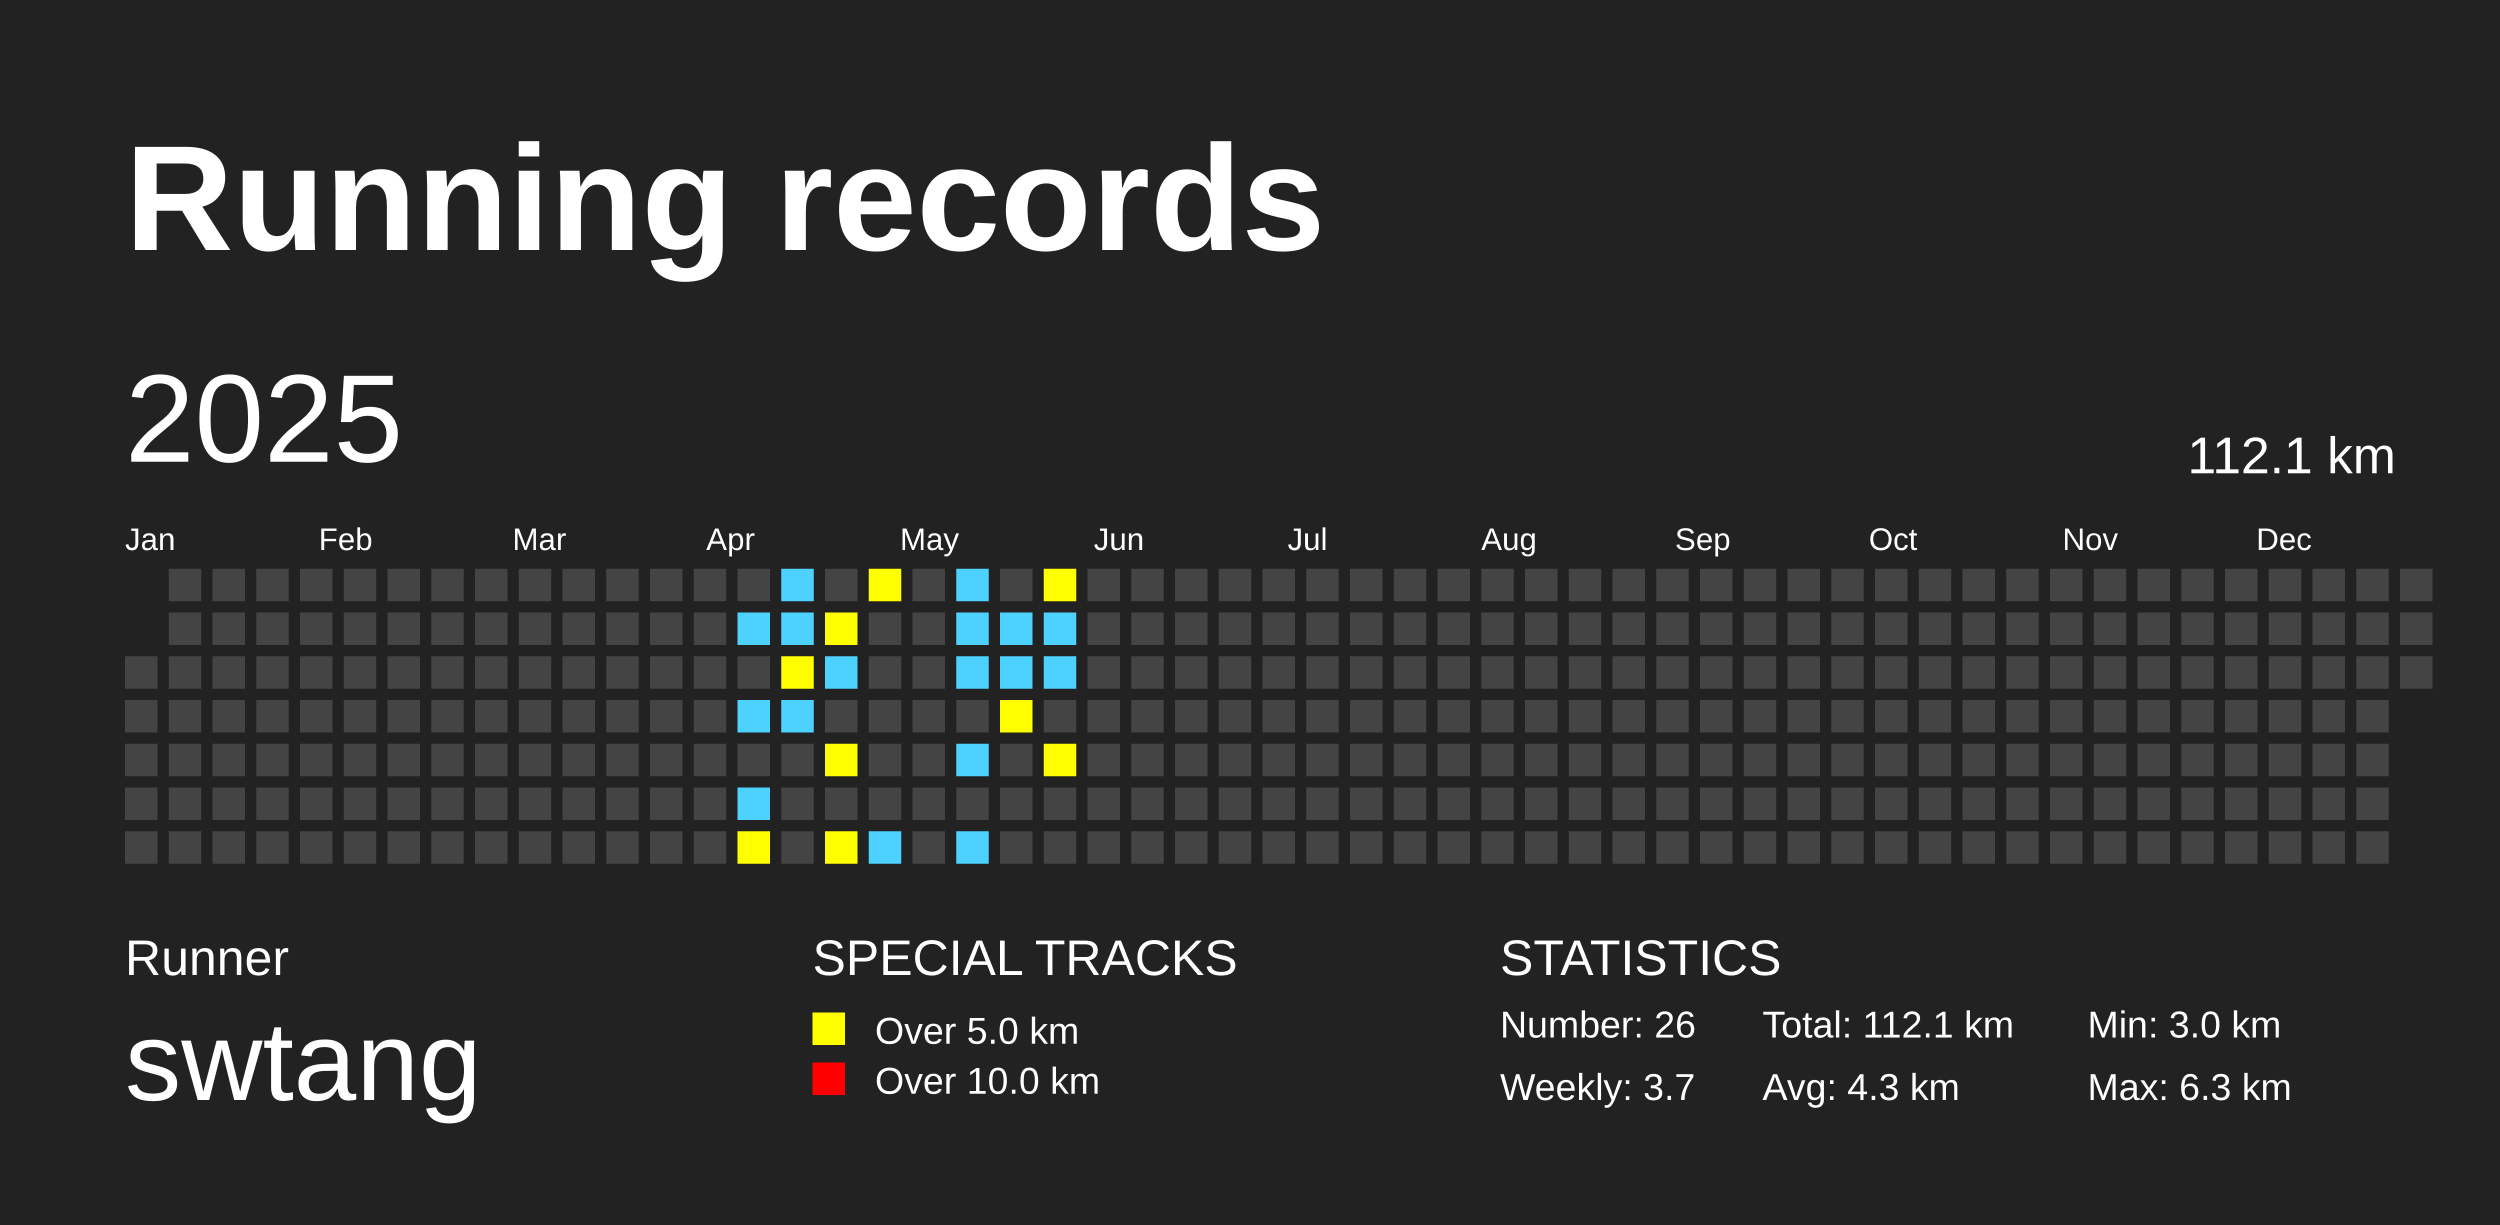
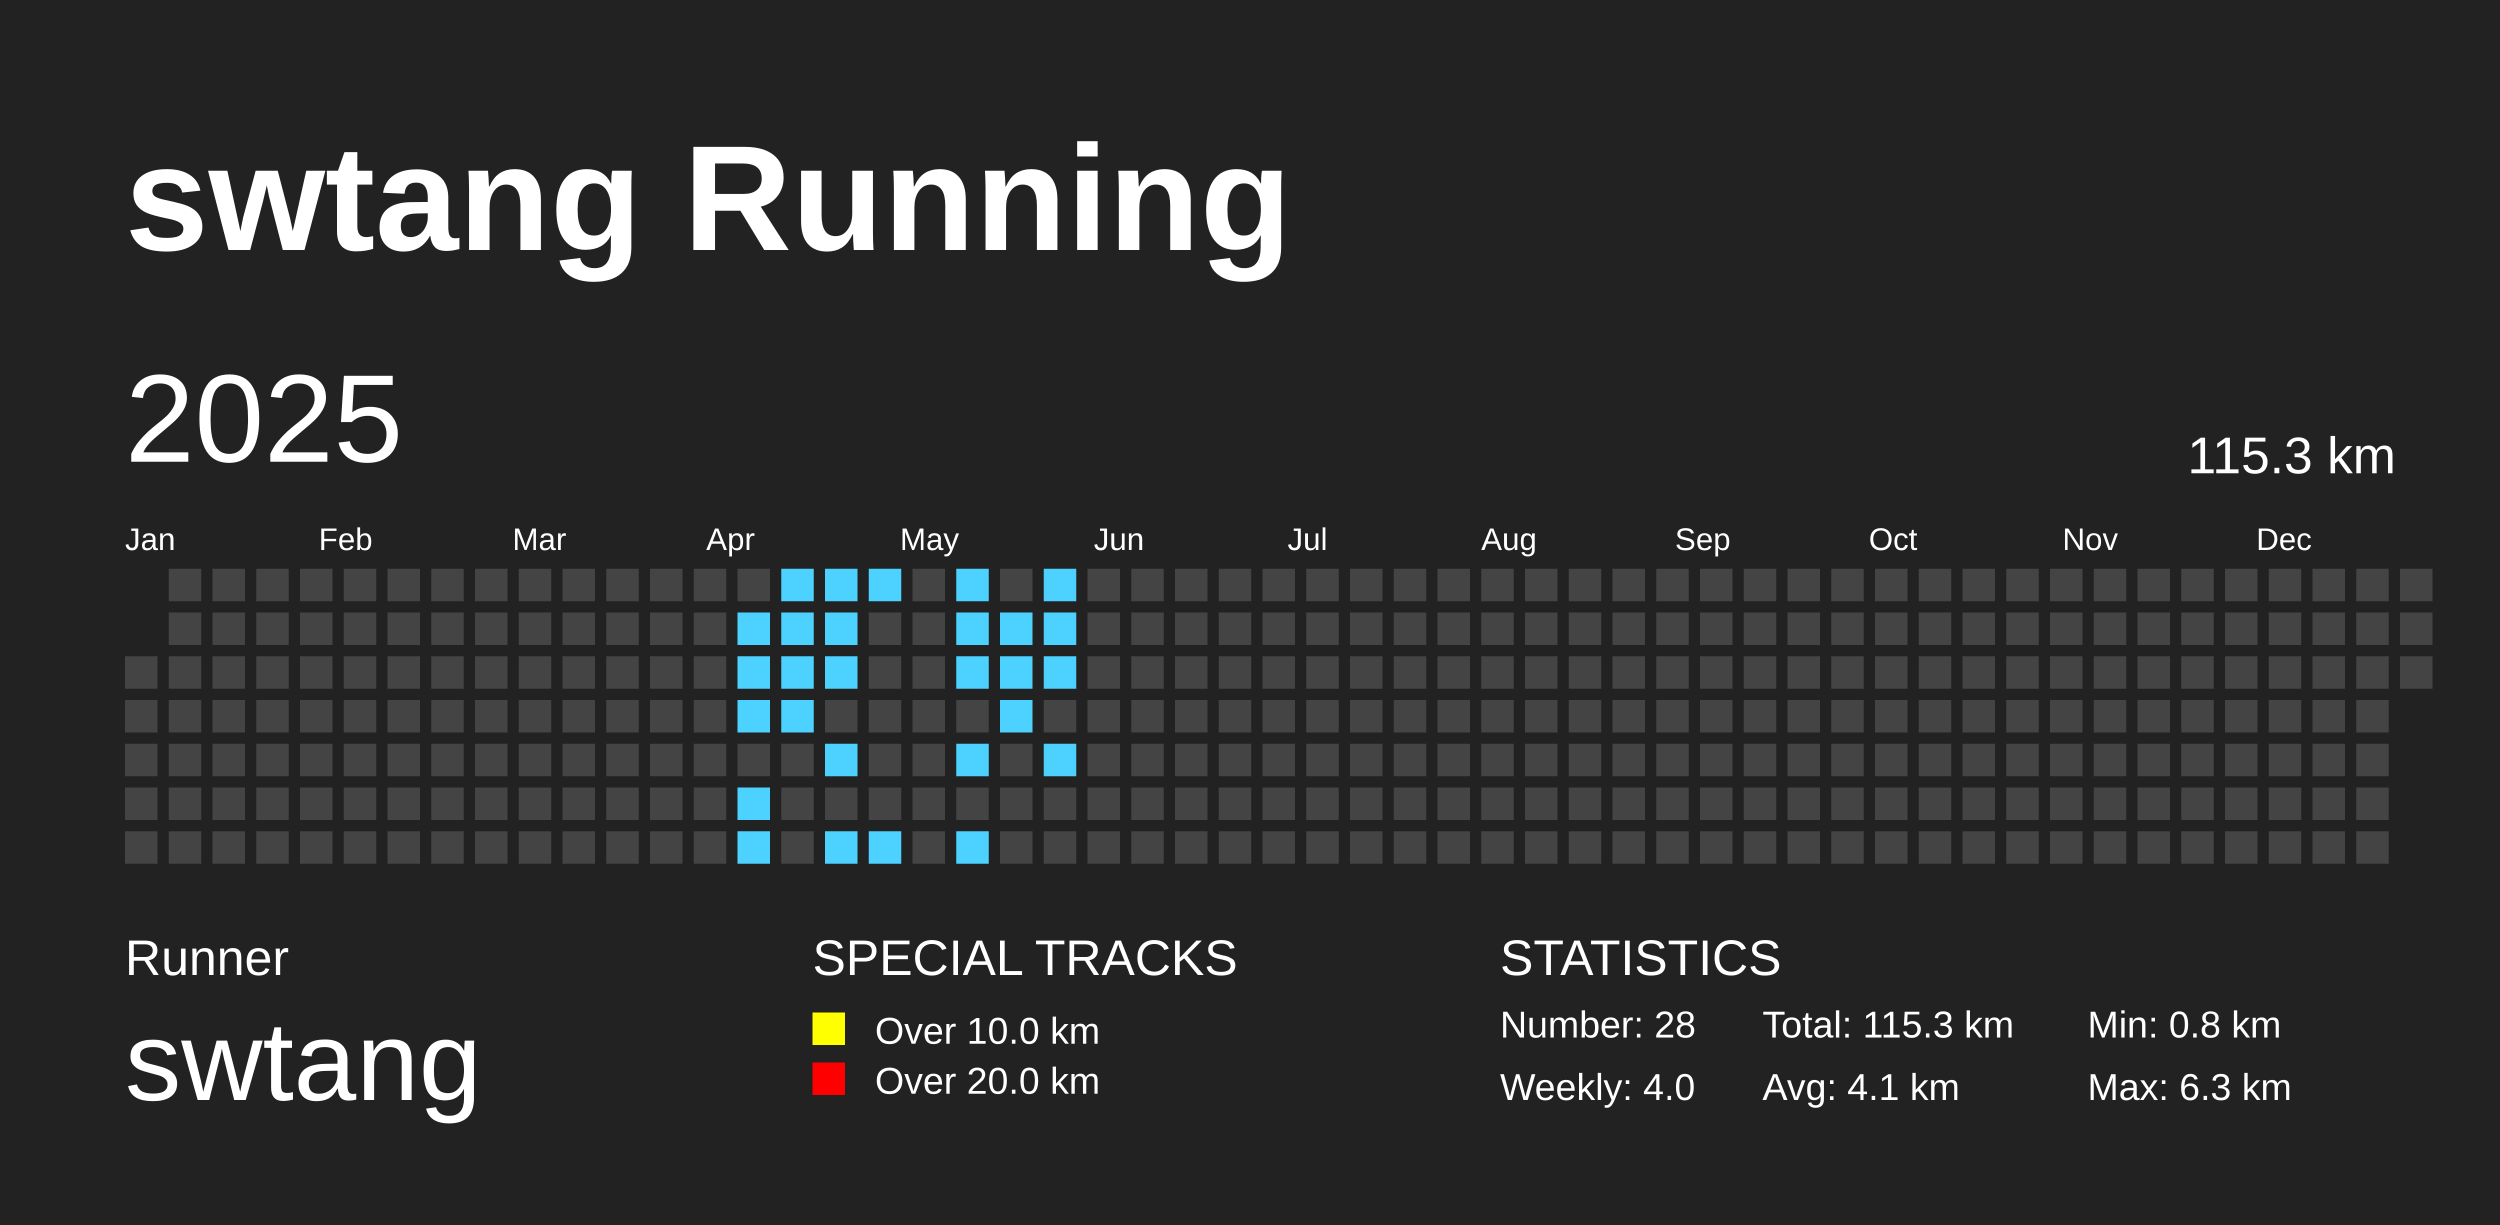
<svg xmlns="http://www.w3.org/2000/svg" baseProfile="full" height="98mm" version="1.1" viewBox="0,0,200,98" width="200mm">
  <defs />
  <rect fill="#222222" height="98" width="200" x="0" y="0" />
-   <text fill="#FFFFFF" style="font-size:12px; font-family:Arial; font-weight:bold;" x="10" y="20">Running records</text>
+   <text fill="#FFFFFF" style="font-size:12px; font-family:Arial; font-weight:bold;" x="10" y="20">swtang Running</text>
  <text fill="#FFFFFF" style="font-size:4px; font-family:Arial" x="10" y="78">Runner</text>
  <text fill="#FFFFFF" style="font-size:9px; font-family:Arial" x="10" y="88">swtang</text>
  <text fill="#FFFFFF" style="font-size:4px; font-family:Arial" x="65" y="78">SPECIAL TRACKS</text>
  <rect fill="yellow" height="2.6" width="2.6" x="65" y="81" />
-   <text fill="#FFFFFF" style="font-size:3px; font-family:Arial" x="70" y="83.5">Over 5.0 km</text>
+   <text fill="#FFFFFF" style="font-size:3px; font-family:Arial" x="70" y="83.5">Over 10.0 km</text>
  <rect fill="red" height="2.6" width="2.6" x="65" y="85" />
-   <text fill="#FFFFFF" style="font-size:3px; font-family:Arial" x="70" y="87.5">Over 10.0 km</text>
+   <text fill="#FFFFFF" style="font-size:3px; font-family:Arial" x="70" y="87.5">Over 20.0 km</text>
  <text fill="#FFFFFF" style="font-size:4px; font-family:Arial" x="120" y="78">STATISTICS</text>
-   <text fill="#FFFFFF" style="font-size:3px; font-family:Arial" x="120" y="83">Number: 26</text>
-   <text fill="#FFFFFF" style="font-size:3px; font-family:Arial" x="120" y="88">Weekly: 3.7</text>
-   <text fill="#FFFFFF" style="font-size:3px; font-family:Arial" x="141" y="83">Total: 112.1 km</text>
-   <text fill="#FFFFFF" style="font-size:3px; font-family:Arial" x="141" y="88">Avg: 4.3 km</text>
-   <text fill="#FFFFFF" style="font-size:3px; font-family:Arial" x="167" y="83">Min: 3.0 km</text>
+   <text fill="#FFFFFF" style="font-size:3px; font-family:Arial" x="120" y="83">Number: 28</text>
+   <text fill="#FFFFFF" style="font-size:3px; font-family:Arial" x="120" y="88">Weekly: 4.0</text>
+   <text fill="#FFFFFF" style="font-size:3px; font-family:Arial" x="141" y="83">Total: 115.3 km</text>
+   <text fill="#FFFFFF" style="font-size:3px; font-family:Arial" x="141" y="88">Avg: 4.1 km</text>
+   <text fill="#FFFFFF" style="font-size:3px; font-family:Arial" x="167" y="83">Min: 0.8 km</text>
  <text fill="#FFFFFF" style="font-size:3px; font-family:Arial" x="167" y="88">Max: 6.3 km</text>
  <text dominant-baseline="hanging" fill="#FFFFFF" style="font-size:10.0px; font-family:Arial;" x="10" y="30">2025</text>
-   <text dominant-baseline="hanging" fill="#FFFFFF" style="font-size:4.125px; font-family:Arial;" x="175" y="35">112.1 km</text>
+   <text dominant-baseline="hanging" fill="#FFFFFF" style="font-size:4.125px; font-family:Arial;" x="175" y="35">115.3 km</text>
  <text fill="#FFFFFF" style="font-size:2.5px; font-family:Arial" x="10.0" y="44">Jan</text>
  <text fill="#FFFFFF" style="font-size:2.5px; font-family:Arial" x="25.5" y="44">Feb</text>
  <text fill="#FFFFFF" style="font-size:2.5px; font-family:Arial" x="41.0" y="44">Mar</text>
  <text fill="#FFFFFF" style="font-size:2.5px; font-family:Arial" x="56.5" y="44">Apr</text>
  <text fill="#FFFFFF" style="font-size:2.5px; font-family:Arial" x="72.0" y="44">May</text>
  <text fill="#FFFFFF" style="font-size:2.5px; font-family:Arial" x="87.5" y="44">Jun</text>
  <text fill="#FFFFFF" style="font-size:2.5px; font-family:Arial" x="103.0" y="44">Jul</text>
  <text fill="#FFFFFF" style="font-size:2.5px; font-family:Arial" x="118.5" y="44">Aug</text>
  <text fill="#FFFFFF" style="font-size:2.5px; font-family:Arial" x="134.0" y="44">Sep</text>
  <text fill="#FFFFFF" style="font-size:2.5px; font-family:Arial" x="149.5" y="44">Oct</text>
  <text fill="#FFFFFF" style="font-size:2.5px; font-family:Arial" x="165.0" y="44">Nov</text>
  <text fill="#FFFFFF" style="font-size:2.5px; font-family:Arial" x="180.5" y="44">Dec</text>
  <rect fill="#444444" height="2.6" width="2.6" x="10.0" y="52.5" />
  <rect fill="#444444" height="2.6" width="2.6" x="10.0" y="56.0" />
  <rect fill="#444444" height="2.6" width="2.6" x="10.0" y="59.5" />
  <rect fill="#444444" height="2.6" width="2.6" x="10.0" y="63.0" />
  <rect fill="#444444" height="2.6" width="2.6" x="10.0" y="66.5" />
  <rect fill="#444444" height="2.6" width="2.6" x="13.5" y="45.5" />
  <rect fill="#444444" height="2.6" width="2.6" x="13.5" y="49.0" />
  <rect fill="#444444" height="2.6" width="2.6" x="13.5" y="52.5" />
  <rect fill="#444444" height="2.6" width="2.6" x="13.5" y="56.0" />
  <rect fill="#444444" height="2.6" width="2.6" x="13.5" y="59.5" />
  <rect fill="#444444" height="2.6" width="2.6" x="13.5" y="63.0" />
  <rect fill="#444444" height="2.6" width="2.6" x="13.5" y="66.5" />
  <rect fill="#444444" height="2.6" width="2.6" x="17.0" y="45.5" />
  <rect fill="#444444" height="2.6" width="2.6" x="17.0" y="49.0" />
  <rect fill="#444444" height="2.6" width="2.6" x="17.0" y="52.5" />
  <rect fill="#444444" height="2.6" width="2.6" x="17.0" y="56.0" />
  <rect fill="#444444" height="2.6" width="2.6" x="17.0" y="59.5" />
  <rect fill="#444444" height="2.6" width="2.6" x="17.0" y="63.0" />
  <rect fill="#444444" height="2.6" width="2.6" x="17.0" y="66.5" />
  <rect fill="#444444" height="2.6" width="2.6" x="20.5" y="45.5" />
  <rect fill="#444444" height="2.6" width="2.6" x="20.5" y="49.0" />
  <rect fill="#444444" height="2.6" width="2.6" x="20.5" y="52.5" />
  <rect fill="#444444" height="2.6" width="2.6" x="20.5" y="56.0" />
  <rect fill="#444444" height="2.6" width="2.6" x="20.5" y="59.5" />
  <rect fill="#444444" height="2.6" width="2.6" x="20.5" y="63.0" />
  <rect fill="#444444" height="2.6" width="2.6" x="20.5" y="66.5" />
  <rect fill="#444444" height="2.6" width="2.6" x="24.0" y="45.5" />
  <rect fill="#444444" height="2.6" width="2.6" x="24.0" y="49.0" />
  <rect fill="#444444" height="2.6" width="2.6" x="24.0" y="52.5" />
  <rect fill="#444444" height="2.6" width="2.6" x="24.0" y="56.0" />
  <rect fill="#444444" height="2.6" width="2.6" x="24.0" y="59.5" />
  <rect fill="#444444" height="2.6" width="2.6" x="24.0" y="63.0" />
  <rect fill="#444444" height="2.6" width="2.6" x="24.0" y="66.5" />
  <rect fill="#444444" height="2.6" width="2.6" x="27.5" y="45.5" />
  <rect fill="#444444" height="2.6" width="2.6" x="27.5" y="49.0" />
  <rect fill="#444444" height="2.6" width="2.6" x="27.5" y="52.5" />
  <rect fill="#444444" height="2.6" width="2.6" x="27.5" y="56.0" />
  <rect fill="#444444" height="2.6" width="2.6" x="27.5" y="59.5" />
  <rect fill="#444444" height="2.6" width="2.6" x="27.5" y="63.0" />
  <rect fill="#444444" height="2.6" width="2.6" x="27.5" y="66.5" />
  <rect fill="#444444" height="2.6" width="2.6" x="31.0" y="45.5" />
  <rect fill="#444444" height="2.6" width="2.6" x="31.0" y="49.0" />
  <rect fill="#444444" height="2.6" width="2.6" x="31.0" y="52.5" />
  <rect fill="#444444" height="2.6" width="2.6" x="31.0" y="56.0" />
  <rect fill="#444444" height="2.6" width="2.6" x="31.0" y="59.5" />
  <rect fill="#444444" height="2.6" width="2.6" x="31.0" y="63.0" />
  <rect fill="#444444" height="2.6" width="2.6" x="31.0" y="66.5" />
  <rect fill="#444444" height="2.6" width="2.6" x="34.5" y="45.5" />
  <rect fill="#444444" height="2.6" width="2.6" x="34.5" y="49.0" />
  <rect fill="#444444" height="2.6" width="2.6" x="34.5" y="52.5" />
  <rect fill="#444444" height="2.6" width="2.6" x="34.5" y="56.0" />
  <rect fill="#444444" height="2.6" width="2.6" x="34.5" y="59.5" />
  <rect fill="#444444" height="2.6" width="2.6" x="34.5" y="63.0" />
  <rect fill="#444444" height="2.6" width="2.6" x="34.5" y="66.5" />
  <rect fill="#444444" height="2.6" width="2.6" x="38.0" y="45.5" />
  <rect fill="#444444" height="2.6" width="2.6" x="38.0" y="49.0" />
  <rect fill="#444444" height="2.6" width="2.6" x="38.0" y="52.5" />
  <rect fill="#444444" height="2.6" width="2.6" x="38.0" y="56.0" />
  <rect fill="#444444" height="2.6" width="2.6" x="38.0" y="59.5" />
  <rect fill="#444444" height="2.6" width="2.6" x="38.0" y="63.0" />
  <rect fill="#444444" height="2.6" width="2.6" x="38.0" y="66.5" />
  <rect fill="#444444" height="2.6" width="2.6" x="41.5" y="45.5" />
  <rect fill="#444444" height="2.6" width="2.6" x="41.5" y="49.0" />
  <rect fill="#444444" height="2.6" width="2.6" x="41.5" y="52.5" />
  <rect fill="#444444" height="2.6" width="2.6" x="41.5" y="56.0" />
  <rect fill="#444444" height="2.6" width="2.6" x="41.5" y="59.5" />
  <rect fill="#444444" height="2.6" width="2.6" x="41.5" y="63.0" />
  <rect fill="#444444" height="2.6" width="2.6" x="41.5" y="66.5" />
  <rect fill="#444444" height="2.6" width="2.6" x="45.0" y="45.5" />
  <rect fill="#444444" height="2.6" width="2.6" x="45.0" y="49.0" />
  <rect fill="#444444" height="2.6" width="2.6" x="45.0" y="52.5" />
  <rect fill="#444444" height="2.6" width="2.6" x="45.0" y="56.0" />
  <rect fill="#444444" height="2.6" width="2.6" x="45.0" y="59.5" />
  <rect fill="#444444" height="2.6" width="2.6" x="45.0" y="63.0" />
  <rect fill="#444444" height="2.6" width="2.6" x="45.0" y="66.5" />
  <rect fill="#444444" height="2.6" width="2.6" x="48.5" y="45.5" />
  <rect fill="#444444" height="2.6" width="2.6" x="48.5" y="49.0" />
  <rect fill="#444444" height="2.6" width="2.6" x="48.5" y="52.5" />
  <rect fill="#444444" height="2.6" width="2.6" x="48.5" y="56.0" />
  <rect fill="#444444" height="2.6" width="2.6" x="48.5" y="59.5" />
  <rect fill="#444444" height="2.6" width="2.6" x="48.5" y="63.0" />
  <rect fill="#444444" height="2.6" width="2.6" x="48.5" y="66.5" />
  <rect fill="#444444" height="2.6" width="2.6" x="52.0" y="45.5" />
  <rect fill="#444444" height="2.6" width="2.6" x="52.0" y="49.0" />
  <rect fill="#444444" height="2.6" width="2.6" x="52.0" y="52.5" />
  <rect fill="#444444" height="2.6" width="2.6" x="52.0" y="56.0" />
  <rect fill="#444444" height="2.6" width="2.6" x="52.0" y="59.5" />
  <rect fill="#444444" height="2.6" width="2.6" x="52.0" y="63.0" />
  <rect fill="#444444" height="2.6" width="2.6" x="52.0" y="66.5" />
  <rect fill="#444444" height="2.6" width="2.6" x="55.5" y="45.5" />
  <rect fill="#444444" height="2.6" width="2.6" x="55.5" y="49.0" />
  <rect fill="#444444" height="2.6" width="2.6" x="55.5" y="52.5" />
  <rect fill="#444444" height="2.6" width="2.6" x="55.5" y="56.0" />
  <rect fill="#444444" height="2.6" width="2.6" x="55.5" y="59.5" />
  <rect fill="#444444" height="2.6" width="2.6" x="55.5" y="63.0" />
  <rect fill="#444444" height="2.6" width="2.6" x="55.5" y="66.5" />
  <rect fill="#444444" height="2.6" width="2.6" x="59.0" y="45.5" />
  <rect fill="#4DD2FF" height="2.6" width="2.6" x="59.0" y="49.0" />
-   <rect fill="#444444" height="2.6" width="2.6" x="59.0" y="52.5" />
+   <rect fill="#4DD2FF" height="2.6" width="2.6" x="59.0" y="52.5" />
  <rect fill="#4DD2FF" height="2.6" width="2.6" x="59.0" y="56.0" />
  <rect fill="#444444" height="2.6" width="2.6" x="59.0" y="59.5" />
  <rect fill="#4DD2FF" height="2.6" width="2.6" x="59.0" y="63.0" />
-   <rect fill="yellow" height="2.6" width="2.6" x="59.0" y="66.5" />
+   <rect fill="#4DD2FF" height="2.6" width="2.6" x="59.0" y="66.5" />
  <rect fill="#4DD2FF" height="2.6" width="2.6" x="62.5" y="45.5" />
  <rect fill="#4DD2FF" height="2.6" width="2.6" x="62.5" y="49.0" />
-   <rect fill="yellow" height="2.6" width="2.6" x="62.5" y="52.5" />
+   <rect fill="#4DD2FF" height="2.6" width="2.6" x="62.5" y="52.5" />
  <rect fill="#4DD2FF" height="2.6" width="2.6" x="62.5" y="56.0" />
  <rect fill="#444444" height="2.6" width="2.6" x="62.5" y="59.5" />
  <rect fill="#444444" height="2.6" width="2.6" x="62.5" y="63.0" />
  <rect fill="#444444" height="2.6" width="2.6" x="62.5" y="66.5" />
-   <rect fill="#444444" height="2.6" width="2.6" x="66.0" y="45.5" />
-   <rect fill="yellow" height="2.6" width="2.6" x="66.0" y="49.0" />
+   <rect fill="#4DD2FF" height="2.6" width="2.6" x="66.0" y="45.5" />
+   <rect fill="#4DD2FF" height="2.6" width="2.6" x="66.0" y="49.0" />
  <rect fill="#4DD2FF" height="2.6" width="2.6" x="66.0" y="52.5" />
  <rect fill="#444444" height="2.6" width="2.6" x="66.0" y="56.0" />
-   <rect fill="yellow" height="2.6" width="2.6" x="66.0" y="59.5" />
+   <rect fill="#4DD2FF" height="2.6" width="2.6" x="66.0" y="59.5" />
  <rect fill="#444444" height="2.6" width="2.6" x="66.0" y="63.0" />
-   <rect fill="yellow" height="2.6" width="2.6" x="66.0" y="66.5" />
-   <rect fill="yellow" height="2.6" width="2.6" x="69.5" y="45.5" />
+   <rect fill="#4DD2FF" height="2.6" width="2.6" x="66.0" y="66.5" />
+   <rect fill="#4DD2FF" height="2.6" width="2.6" x="69.5" y="45.5" />
  <rect fill="#444444" height="2.6" width="2.6" x="69.5" y="49.0" />
  <rect fill="#444444" height="2.6" width="2.6" x="69.5" y="52.5" />
  <rect fill="#444444" height="2.6" width="2.6" x="69.5" y="56.0" />
  <rect fill="#444444" height="2.6" width="2.6" x="69.5" y="59.5" />
  <rect fill="#444444" height="2.6" width="2.6" x="69.5" y="63.0" />
  <rect fill="#4DD2FF" height="2.6" width="2.6" x="69.5" y="66.5" />
  <rect fill="#444444" height="2.6" width="2.6" x="73.0" y="45.5" />
  <rect fill="#444444" height="2.6" width="2.6" x="73.0" y="49.0" />
  <rect fill="#444444" height="2.6" width="2.6" x="73.0" y="52.5" />
  <rect fill="#444444" height="2.6" width="2.6" x="73.0" y="56.0" />
  <rect fill="#444444" height="2.6" width="2.6" x="73.0" y="59.5" />
  <rect fill="#444444" height="2.6" width="2.6" x="73.0" y="63.0" />
  <rect fill="#444444" height="2.6" width="2.6" x="73.0" y="66.5" />
  <rect fill="#4DD2FF" height="2.6" width="2.6" x="76.5" y="45.5" />
  <rect fill="#4DD2FF" height="2.6" width="2.6" x="76.5" y="49.0" />
  <rect fill="#4DD2FF" height="2.6" width="2.6" x="76.5" y="52.5" />
  <rect fill="#444444" height="2.6" width="2.6" x="76.5" y="56.0" />
  <rect fill="#4DD2FF" height="2.6" width="2.6" x="76.5" y="59.5" />
  <rect fill="#444444" height="2.6" width="2.6" x="76.5" y="63.0" />
  <rect fill="#4DD2FF" height="2.6" width="2.6" x="76.5" y="66.5" />
  <rect fill="#444444" height="2.6" width="2.6" x="80.0" y="45.5" />
  <rect fill="#4DD2FF" height="2.6" width="2.6" x="80.0" y="49.0" />
  <rect fill="#4DD2FF" height="2.6" width="2.6" x="80.0" y="52.5" />
-   <rect fill="yellow" height="2.6" width="2.6" x="80.0" y="56.0" />
+   <rect fill="#4DD2FF" height="2.6" width="2.6" x="80.0" y="56.0" />
  <rect fill="#444444" height="2.6" width="2.6" x="80.0" y="59.5" />
  <rect fill="#444444" height="2.6" width="2.6" x="80.0" y="63.0" />
  <rect fill="#444444" height="2.6" width="2.6" x="80.0" y="66.5" />
-   <rect fill="yellow" height="2.6" width="2.6" x="83.5" y="45.5" />
+   <rect fill="#4DD2FF" height="2.6" width="2.6" x="83.5" y="45.5" />
  <rect fill="#4DD2FF" height="2.6" width="2.6" x="83.5" y="49.0" />
  <rect fill="#4DD2FF" height="2.6" width="2.6" x="83.5" y="52.5" />
  <rect fill="#444444" height="2.6" width="2.6" x="83.5" y="56.0" />
-   <rect fill="yellow" height="2.6" width="2.6" x="83.5" y="59.5" />
+   <rect fill="#4DD2FF" height="2.6" width="2.6" x="83.5" y="59.5" />
  <rect fill="#444444" height="2.6" width="2.6" x="83.5" y="63.0" />
  <rect fill="#444444" height="2.6" width="2.6" x="83.5" y="66.5" />
  <rect fill="#444444" height="2.6" width="2.6" x="87.0" y="45.5" />
  <rect fill="#444444" height="2.6" width="2.6" x="87.0" y="49.0" />
  <rect fill="#444444" height="2.6" width="2.6" x="87.0" y="52.5" />
  <rect fill="#444444" height="2.6" width="2.6" x="87.0" y="56.0" />
  <rect fill="#444444" height="2.6" width="2.6" x="87.0" y="59.5" />
  <rect fill="#444444" height="2.6" width="2.6" x="87.0" y="63.0" />
  <rect fill="#444444" height="2.6" width="2.6" x="87.0" y="66.5" />
  <rect fill="#444444" height="2.6" width="2.6" x="90.5" y="45.5" />
  <rect fill="#444444" height="2.6" width="2.6" x="90.5" y="49.0" />
  <rect fill="#444444" height="2.6" width="2.6" x="90.5" y="52.5" />
  <rect fill="#444444" height="2.6" width="2.6" x="90.5" y="56.0" />
  <rect fill="#444444" height="2.6" width="2.6" x="90.5" y="59.5" />
  <rect fill="#444444" height="2.6" width="2.6" x="90.5" y="63.0" />
  <rect fill="#444444" height="2.6" width="2.6" x="90.5" y="66.5" />
  <rect fill="#444444" height="2.6" width="2.6" x="94.0" y="45.5" />
  <rect fill="#444444" height="2.6" width="2.6" x="94.0" y="49.0" />
  <rect fill="#444444" height="2.6" width="2.6" x="94.0" y="52.5" />
  <rect fill="#444444" height="2.6" width="2.6" x="94.0" y="56.0" />
  <rect fill="#444444" height="2.6" width="2.6" x="94.0" y="59.5" />
  <rect fill="#444444" height="2.6" width="2.6" x="94.0" y="63.0" />
  <rect fill="#444444" height="2.6" width="2.6" x="94.0" y="66.5" />
  <rect fill="#444444" height="2.6" width="2.6" x="97.5" y="45.5" />
  <rect fill="#444444" height="2.6" width="2.6" x="97.5" y="49.0" />
  <rect fill="#444444" height="2.6" width="2.6" x="97.5" y="52.5" />
  <rect fill="#444444" height="2.6" width="2.6" x="97.5" y="56.0" />
  <rect fill="#444444" height="2.6" width="2.6" x="97.5" y="59.5" />
  <rect fill="#444444" height="2.6" width="2.6" x="97.5" y="63.0" />
  <rect fill="#444444" height="2.6" width="2.6" x="97.5" y="66.5" />
  <rect fill="#444444" height="2.6" width="2.6" x="101.0" y="45.5" />
  <rect fill="#444444" height="2.6" width="2.6" x="101.0" y="49.0" />
  <rect fill="#444444" height="2.6" width="2.6" x="101.0" y="52.5" />
  <rect fill="#444444" height="2.6" width="2.6" x="101.0" y="56.0" />
  <rect fill="#444444" height="2.6" width="2.6" x="101.0" y="59.5" />
  <rect fill="#444444" height="2.6" width="2.6" x="101.0" y="63.0" />
  <rect fill="#444444" height="2.6" width="2.6" x="101.0" y="66.5" />
  <rect fill="#444444" height="2.6" width="2.6" x="104.5" y="45.5" />
  <rect fill="#444444" height="2.6" width="2.6" x="104.5" y="49.0" />
  <rect fill="#444444" height="2.6" width="2.6" x="104.5" y="52.5" />
  <rect fill="#444444" height="2.6" width="2.6" x="104.5" y="56.0" />
  <rect fill="#444444" height="2.6" width="2.6" x="104.5" y="59.5" />
  <rect fill="#444444" height="2.6" width="2.6" x="104.5" y="63.0" />
  <rect fill="#444444" height="2.6" width="2.6" x="104.5" y="66.5" />
  <rect fill="#444444" height="2.6" width="2.6" x="108.0" y="45.5" />
  <rect fill="#444444" height="2.6" width="2.6" x="108.0" y="49.0" />
  <rect fill="#444444" height="2.6" width="2.6" x="108.0" y="52.5" />
  <rect fill="#444444" height="2.6" width="2.6" x="108.0" y="56.0" />
  <rect fill="#444444" height="2.6" width="2.6" x="108.0" y="59.5" />
  <rect fill="#444444" height="2.6" width="2.6" x="108.0" y="63.0" />
  <rect fill="#444444" height="2.6" width="2.6" x="108.0" y="66.5" />
  <rect fill="#444444" height="2.6" width="2.6" x="111.5" y="45.5" />
  <rect fill="#444444" height="2.6" width="2.6" x="111.5" y="49.0" />
  <rect fill="#444444" height="2.6" width="2.6" x="111.5" y="52.5" />
  <rect fill="#444444" height="2.6" width="2.6" x="111.5" y="56.0" />
  <rect fill="#444444" height="2.6" width="2.6" x="111.5" y="59.5" />
  <rect fill="#444444" height="2.6" width="2.6" x="111.5" y="63.0" />
  <rect fill="#444444" height="2.6" width="2.6" x="111.5" y="66.5" />
  <rect fill="#444444" height="2.6" width="2.6" x="115.0" y="45.5" />
  <rect fill="#444444" height="2.6" width="2.6" x="115.0" y="49.0" />
  <rect fill="#444444" height="2.6" width="2.6" x="115.0" y="52.5" />
  <rect fill="#444444" height="2.6" width="2.6" x="115.0" y="56.0" />
  <rect fill="#444444" height="2.6" width="2.6" x="115.0" y="59.5" />
  <rect fill="#444444" height="2.6" width="2.6" x="115.0" y="63.0" />
  <rect fill="#444444" height="2.6" width="2.6" x="115.0" y="66.5" />
  <rect fill="#444444" height="2.6" width="2.6" x="118.5" y="45.5" />
  <rect fill="#444444" height="2.6" width="2.6" x="118.5" y="49.0" />
  <rect fill="#444444" height="2.6" width="2.6" x="118.5" y="52.5" />
  <rect fill="#444444" height="2.6" width="2.6" x="118.5" y="56.0" />
  <rect fill="#444444" height="2.6" width="2.6" x="118.5" y="59.5" />
  <rect fill="#444444" height="2.6" width="2.6" x="118.5" y="63.0" />
  <rect fill="#444444" height="2.6" width="2.6" x="118.5" y="66.5" />
  <rect fill="#444444" height="2.6" width="2.6" x="122.0" y="45.5" />
  <rect fill="#444444" height="2.6" width="2.6" x="122.0" y="49.0" />
  <rect fill="#444444" height="2.6" width="2.6" x="122.0" y="52.5" />
  <rect fill="#444444" height="2.6" width="2.6" x="122.0" y="56.0" />
  <rect fill="#444444" height="2.6" width="2.6" x="122.0" y="59.5" />
  <rect fill="#444444" height="2.6" width="2.6" x="122.0" y="63.0" />
  <rect fill="#444444" height="2.6" width="2.6" x="122.0" y="66.5" />
  <rect fill="#444444" height="2.6" width="2.6" x="125.5" y="45.5" />
  <rect fill="#444444" height="2.6" width="2.6" x="125.5" y="49.0" />
  <rect fill="#444444" height="2.6" width="2.6" x="125.5" y="52.5" />
  <rect fill="#444444" height="2.6" width="2.6" x="125.5" y="56.0" />
  <rect fill="#444444" height="2.6" width="2.6" x="125.5" y="59.5" />
  <rect fill="#444444" height="2.6" width="2.6" x="125.5" y="63.0" />
  <rect fill="#444444" height="2.6" width="2.6" x="125.5" y="66.5" />
  <rect fill="#444444" height="2.6" width="2.6" x="129.0" y="45.5" />
  <rect fill="#444444" height="2.6" width="2.6" x="129.0" y="49.0" />
  <rect fill="#444444" height="2.6" width="2.6" x="129.0" y="52.5" />
  <rect fill="#444444" height="2.6" width="2.6" x="129.0" y="56.0" />
  <rect fill="#444444" height="2.6" width="2.6" x="129.0" y="59.5" />
  <rect fill="#444444" height="2.6" width="2.6" x="129.0" y="63.0" />
  <rect fill="#444444" height="2.6" width="2.6" x="129.0" y="66.5" />
  <rect fill="#444444" height="2.6" width="2.6" x="132.5" y="45.5" />
  <rect fill="#444444" height="2.6" width="2.6" x="132.5" y="49.0" />
  <rect fill="#444444" height="2.6" width="2.6" x="132.5" y="52.5" />
  <rect fill="#444444" height="2.6" width="2.6" x="132.5" y="56.0" />
  <rect fill="#444444" height="2.6" width="2.6" x="132.5" y="59.5" />
  <rect fill="#444444" height="2.6" width="2.6" x="132.5" y="63.0" />
  <rect fill="#444444" height="2.6" width="2.6" x="132.5" y="66.5" />
  <rect fill="#444444" height="2.6" width="2.6" x="136.0" y="45.5" />
  <rect fill="#444444" height="2.6" width="2.6" x="136.0" y="49.0" />
  <rect fill="#444444" height="2.6" width="2.6" x="136.0" y="52.5" />
  <rect fill="#444444" height="2.6" width="2.6" x="136.0" y="56.0" />
  <rect fill="#444444" height="2.6" width="2.6" x="136.0" y="59.5" />
  <rect fill="#444444" height="2.6" width="2.6" x="136.0" y="63.0" />
  <rect fill="#444444" height="2.6" width="2.6" x="136.0" y="66.5" />
  <rect fill="#444444" height="2.6" width="2.6" x="139.5" y="45.5" />
  <rect fill="#444444" height="2.6" width="2.6" x="139.5" y="49.0" />
  <rect fill="#444444" height="2.6" width="2.6" x="139.5" y="52.5" />
  <rect fill="#444444" height="2.6" width="2.6" x="139.5" y="56.0" />
  <rect fill="#444444" height="2.6" width="2.6" x="139.5" y="59.5" />
  <rect fill="#444444" height="2.6" width="2.6" x="139.5" y="63.0" />
  <rect fill="#444444" height="2.6" width="2.6" x="139.5" y="66.5" />
  <rect fill="#444444" height="2.6" width="2.6" x="143.0" y="45.5" />
  <rect fill="#444444" height="2.6" width="2.6" x="143.0" y="49.0" />
  <rect fill="#444444" height="2.6" width="2.6" x="143.0" y="52.5" />
  <rect fill="#444444" height="2.6" width="2.6" x="143.0" y="56.0" />
  <rect fill="#444444" height="2.6" width="2.6" x="143.0" y="59.5" />
  <rect fill="#444444" height="2.6" width="2.6" x="143.0" y="63.0" />
  <rect fill="#444444" height="2.6" width="2.6" x="143.0" y="66.5" />
  <rect fill="#444444" height="2.6" width="2.6" x="146.5" y="45.5" />
  <rect fill="#444444" height="2.6" width="2.6" x="146.5" y="49.0" />
  <rect fill="#444444" height="2.6" width="2.6" x="146.5" y="52.5" />
  <rect fill="#444444" height="2.6" width="2.6" x="146.5" y="56.0" />
  <rect fill="#444444" height="2.6" width="2.6" x="146.5" y="59.5" />
  <rect fill="#444444" height="2.6" width="2.6" x="146.5" y="63.0" />
  <rect fill="#444444" height="2.6" width="2.6" x="146.5" y="66.5" />
  <rect fill="#444444" height="2.6" width="2.6" x="150.0" y="45.5" />
  <rect fill="#444444" height="2.6" width="2.6" x="150.0" y="49.0" />
  <rect fill="#444444" height="2.6" width="2.6" x="150.0" y="52.5" />
  <rect fill="#444444" height="2.6" width="2.6" x="150.0" y="56.0" />
  <rect fill="#444444" height="2.6" width="2.6" x="150.0" y="59.5" />
  <rect fill="#444444" height="2.6" width="2.6" x="150.0" y="63.0" />
  <rect fill="#444444" height="2.6" width="2.6" x="150.0" y="66.5" />
  <rect fill="#444444" height="2.6" width="2.6" x="153.5" y="45.5" />
  <rect fill="#444444" height="2.6" width="2.6" x="153.5" y="49.0" />
  <rect fill="#444444" height="2.6" width="2.6" x="153.5" y="52.5" />
  <rect fill="#444444" height="2.6" width="2.6" x="153.5" y="56.0" />
  <rect fill="#444444" height="2.6" width="2.6" x="153.5" y="59.5" />
  <rect fill="#444444" height="2.6" width="2.6" x="153.5" y="63.0" />
  <rect fill="#444444" height="2.6" width="2.6" x="153.5" y="66.5" />
  <rect fill="#444444" height="2.6" width="2.6" x="157.0" y="45.5" />
  <rect fill="#444444" height="2.6" width="2.6" x="157.0" y="49.0" />
  <rect fill="#444444" height="2.6" width="2.6" x="157.0" y="52.5" />
  <rect fill="#444444" height="2.6" width="2.6" x="157.0" y="56.0" />
  <rect fill="#444444" height="2.6" width="2.6" x="157.0" y="59.5" />
  <rect fill="#444444" height="2.6" width="2.6" x="157.0" y="63.0" />
  <rect fill="#444444" height="2.6" width="2.6" x="157.0" y="66.5" />
  <rect fill="#444444" height="2.6" width="2.6" x="160.5" y="45.5" />
  <rect fill="#444444" height="2.6" width="2.6" x="160.5" y="49.0" />
  <rect fill="#444444" height="2.6" width="2.6" x="160.5" y="52.5" />
  <rect fill="#444444" height="2.6" width="2.6" x="160.5" y="56.0" />
  <rect fill="#444444" height="2.6" width="2.6" x="160.5" y="59.5" />
  <rect fill="#444444" height="2.6" width="2.6" x="160.5" y="63.0" />
  <rect fill="#444444" height="2.6" width="2.6" x="160.5" y="66.5" />
  <rect fill="#444444" height="2.6" width="2.6" x="164.0" y="45.5" />
  <rect fill="#444444" height="2.6" width="2.6" x="164.0" y="49.0" />
  <rect fill="#444444" height="2.6" width="2.6" x="164.0" y="52.5" />
  <rect fill="#444444" height="2.6" width="2.6" x="164.0" y="56.0" />
  <rect fill="#444444" height="2.6" width="2.6" x="164.0" y="59.5" />
  <rect fill="#444444" height="2.6" width="2.6" x="164.0" y="63.0" />
  <rect fill="#444444" height="2.6" width="2.6" x="164.0" y="66.5" />
  <rect fill="#444444" height="2.6" width="2.6" x="167.5" y="45.5" />
  <rect fill="#444444" height="2.6" width="2.6" x="167.5" y="49.0" />
  <rect fill="#444444" height="2.6" width="2.6" x="167.5" y="52.5" />
  <rect fill="#444444" height="2.6" width="2.6" x="167.5" y="56.0" />
  <rect fill="#444444" height="2.6" width="2.6" x="167.5" y="59.5" />
  <rect fill="#444444" height="2.6" width="2.6" x="167.5" y="63.0" />
  <rect fill="#444444" height="2.6" width="2.6" x="167.5" y="66.5" />
  <rect fill="#444444" height="2.6" width="2.6" x="171.0" y="45.5" />
  <rect fill="#444444" height="2.6" width="2.6" x="171.0" y="49.0" />
  <rect fill="#444444" height="2.6" width="2.6" x="171.0" y="52.5" />
  <rect fill="#444444" height="2.6" width="2.6" x="171.0" y="56.0" />
  <rect fill="#444444" height="2.6" width="2.6" x="171.0" y="59.5" />
  <rect fill="#444444" height="2.6" width="2.6" x="171.0" y="63.0" />
  <rect fill="#444444" height="2.6" width="2.6" x="171.0" y="66.5" />
  <rect fill="#444444" height="2.6" width="2.6" x="174.5" y="45.5" />
  <rect fill="#444444" height="2.6" width="2.6" x="174.5" y="49.0" />
  <rect fill="#444444" height="2.6" width="2.6" x="174.5" y="52.5" />
  <rect fill="#444444" height="2.6" width="2.6" x="174.5" y="56.0" />
  <rect fill="#444444" height="2.6" width="2.6" x="174.5" y="59.5" />
  <rect fill="#444444" height="2.6" width="2.6" x="174.5" y="63.0" />
  <rect fill="#444444" height="2.6" width="2.6" x="174.5" y="66.5" />
  <rect fill="#444444" height="2.6" width="2.6" x="178.0" y="45.5" />
  <rect fill="#444444" height="2.6" width="2.6" x="178.0" y="49.0" />
  <rect fill="#444444" height="2.6" width="2.6" x="178.0" y="52.5" />
  <rect fill="#444444" height="2.6" width="2.6" x="178.0" y="56.0" />
  <rect fill="#444444" height="2.6" width="2.6" x="178.0" y="59.5" />
  <rect fill="#444444" height="2.6" width="2.6" x="178.0" y="63.0" />
  <rect fill="#444444" height="2.6" width="2.6" x="178.0" y="66.5" />
  <rect fill="#444444" height="2.6" width="2.6" x="181.5" y="45.5" />
  <rect fill="#444444" height="2.6" width="2.6" x="181.5" y="49.0" />
  <rect fill="#444444" height="2.6" width="2.6" x="181.5" y="52.5" />
  <rect fill="#444444" height="2.6" width="2.6" x="181.5" y="56.0" />
  <rect fill="#444444" height="2.6" width="2.6" x="181.5" y="59.5" />
  <rect fill="#444444" height="2.6" width="2.6" x="181.5" y="63.0" />
  <rect fill="#444444" height="2.6" width="2.6" x="181.5" y="66.5" />
  <rect fill="#444444" height="2.6" width="2.6" x="185.0" y="45.5" />
  <rect fill="#444444" height="2.6" width="2.6" x="185.0" y="49.0" />
  <rect fill="#444444" height="2.6" width="2.6" x="185.0" y="52.5" />
  <rect fill="#444444" height="2.6" width="2.6" x="185.0" y="56.0" />
  <rect fill="#444444" height="2.6" width="2.6" x="185.0" y="59.5" />
  <rect fill="#444444" height="2.6" width="2.6" x="185.0" y="63.0" />
  <rect fill="#444444" height="2.6" width="2.6" x="185.0" y="66.5" />
  <rect fill="#444444" height="2.6" width="2.6" x="188.5" y="45.5" />
  <rect fill="#444444" height="2.6" width="2.6" x="188.5" y="49.0" />
  <rect fill="#444444" height="2.6" width="2.6" x="188.5" y="52.5" />
  <rect fill="#444444" height="2.6" width="2.6" x="188.5" y="56.0" />
  <rect fill="#444444" height="2.6" width="2.6" x="188.5" y="59.5" />
  <rect fill="#444444" height="2.6" width="2.6" x="188.5" y="63.0" />
  <rect fill="#444444" height="2.6" width="2.6" x="188.5" y="66.5" />
  <rect fill="#444444" height="2.6" width="2.6" x="192.0" y="45.5" />
  <rect fill="#444444" height="2.6" width="2.6" x="192.0" y="49.0" />
  <rect fill="#444444" height="2.6" width="2.6" x="192.0" y="52.5" />
</svg>
